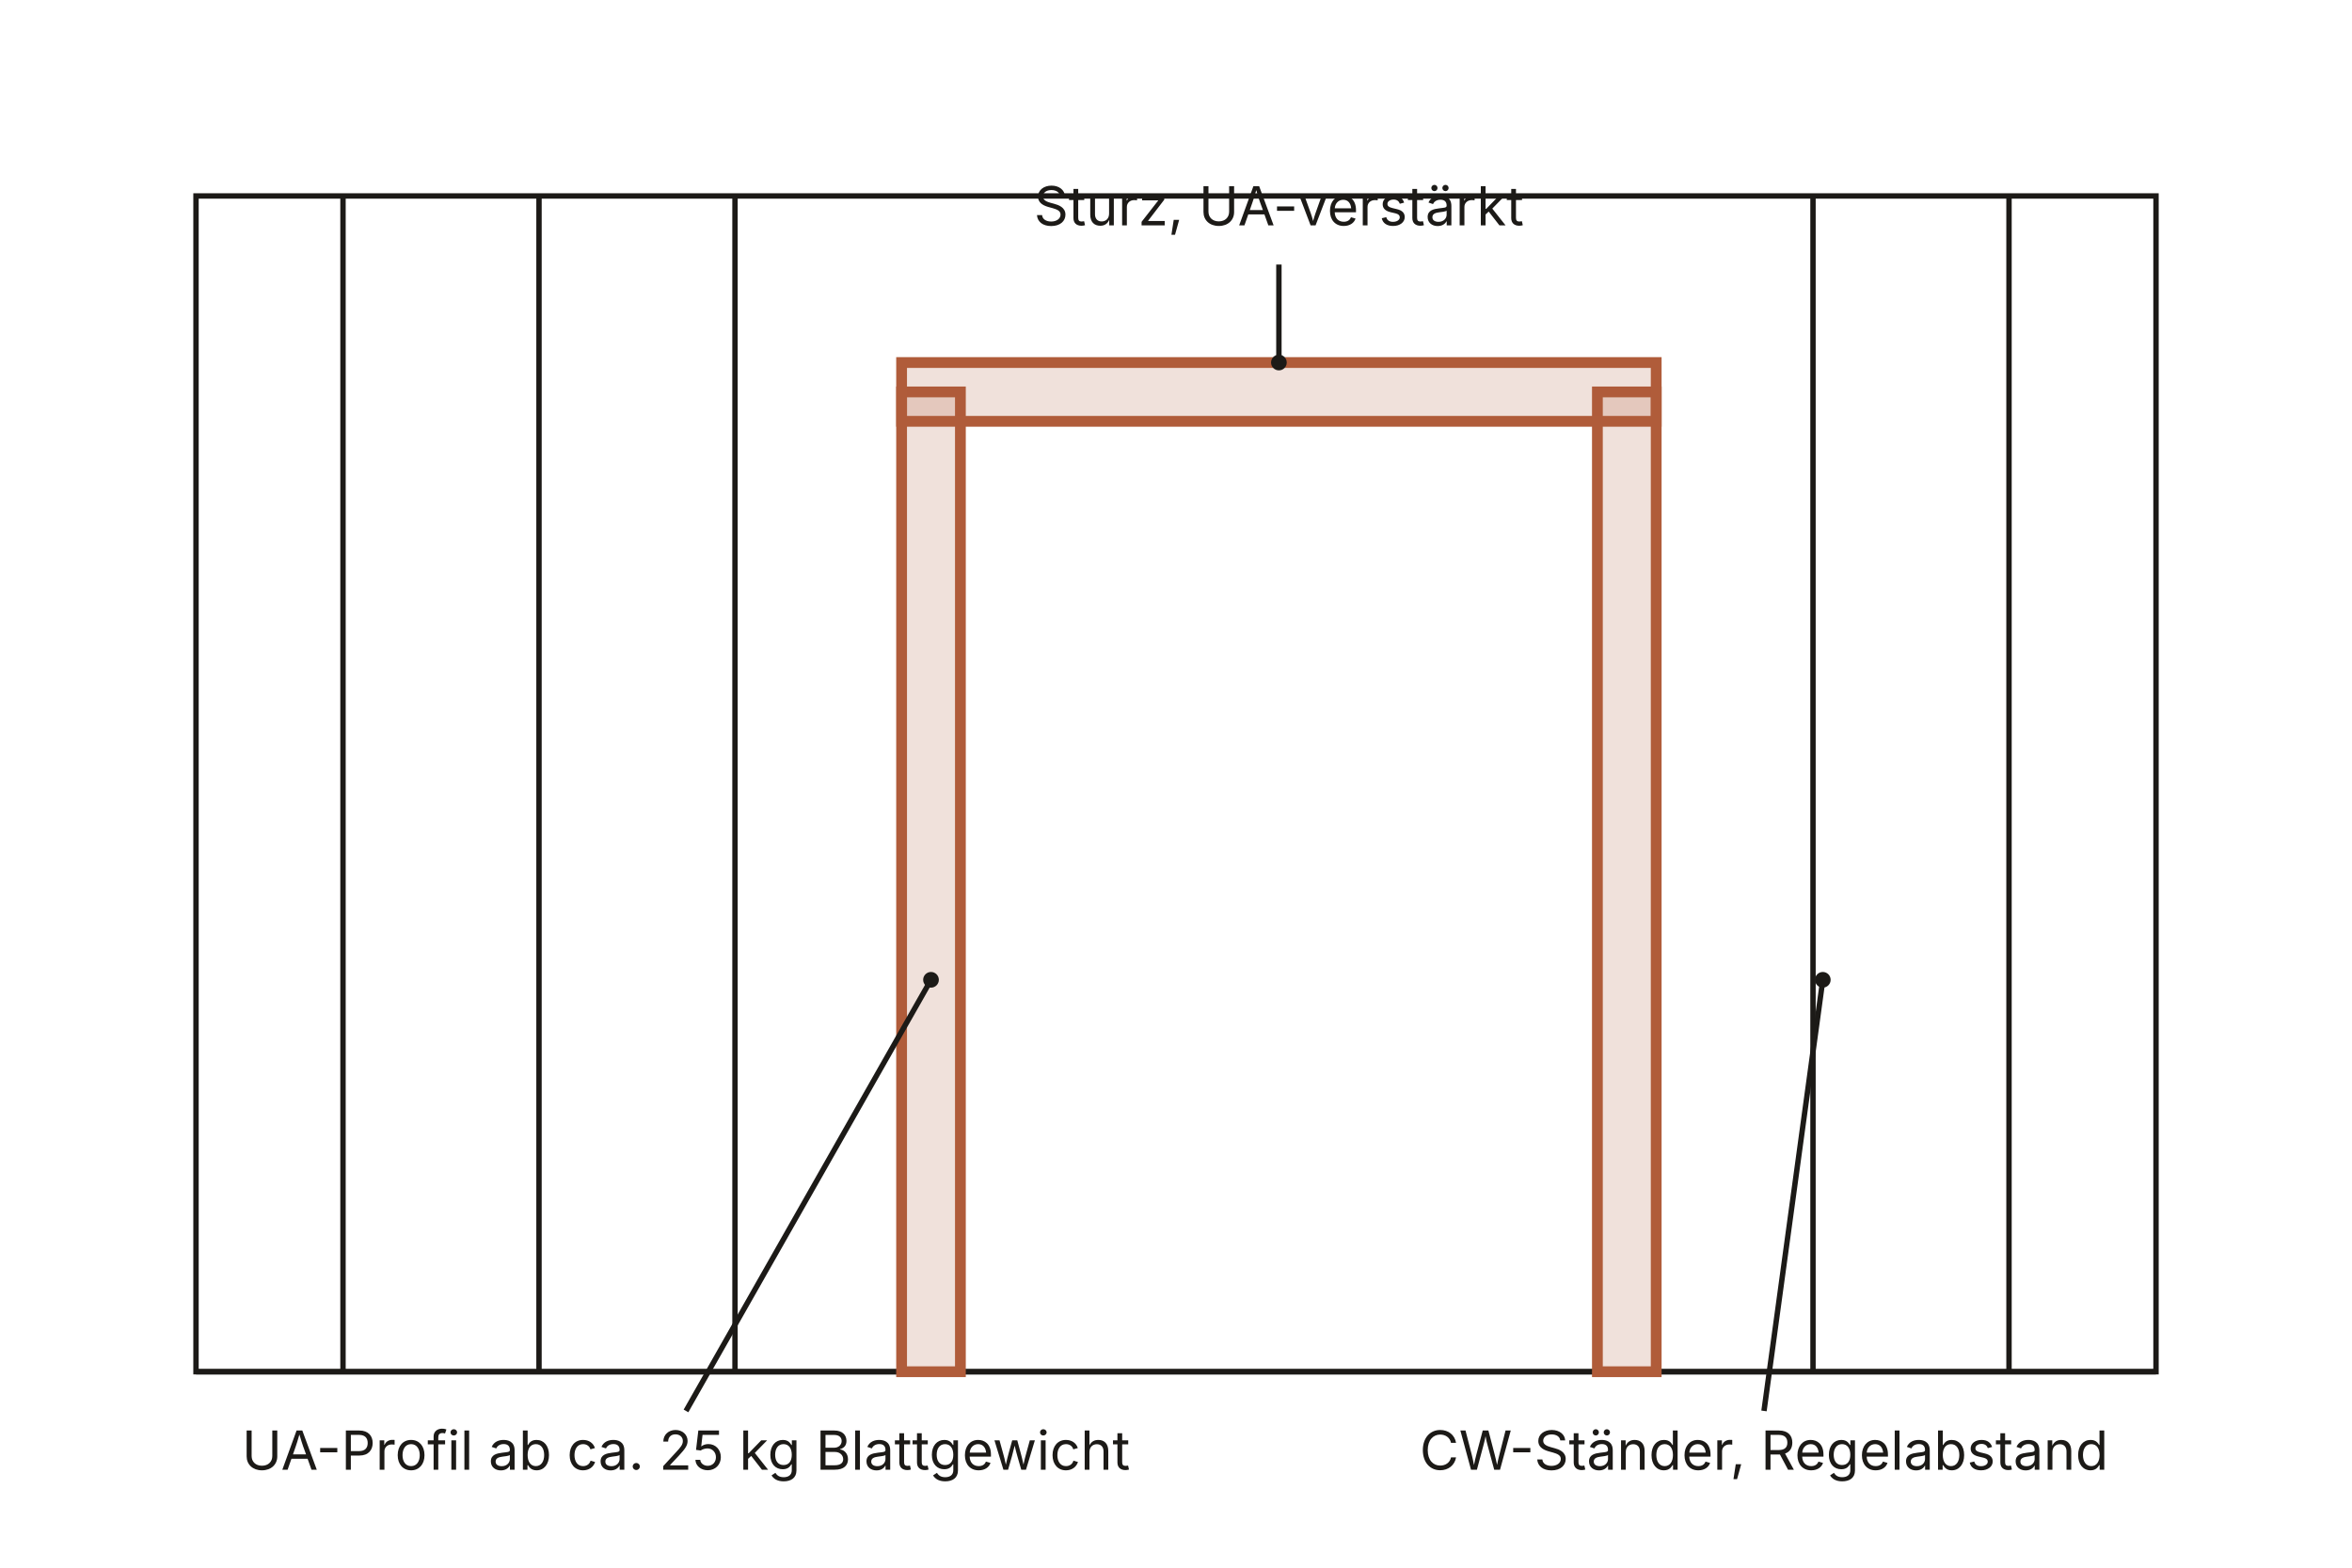
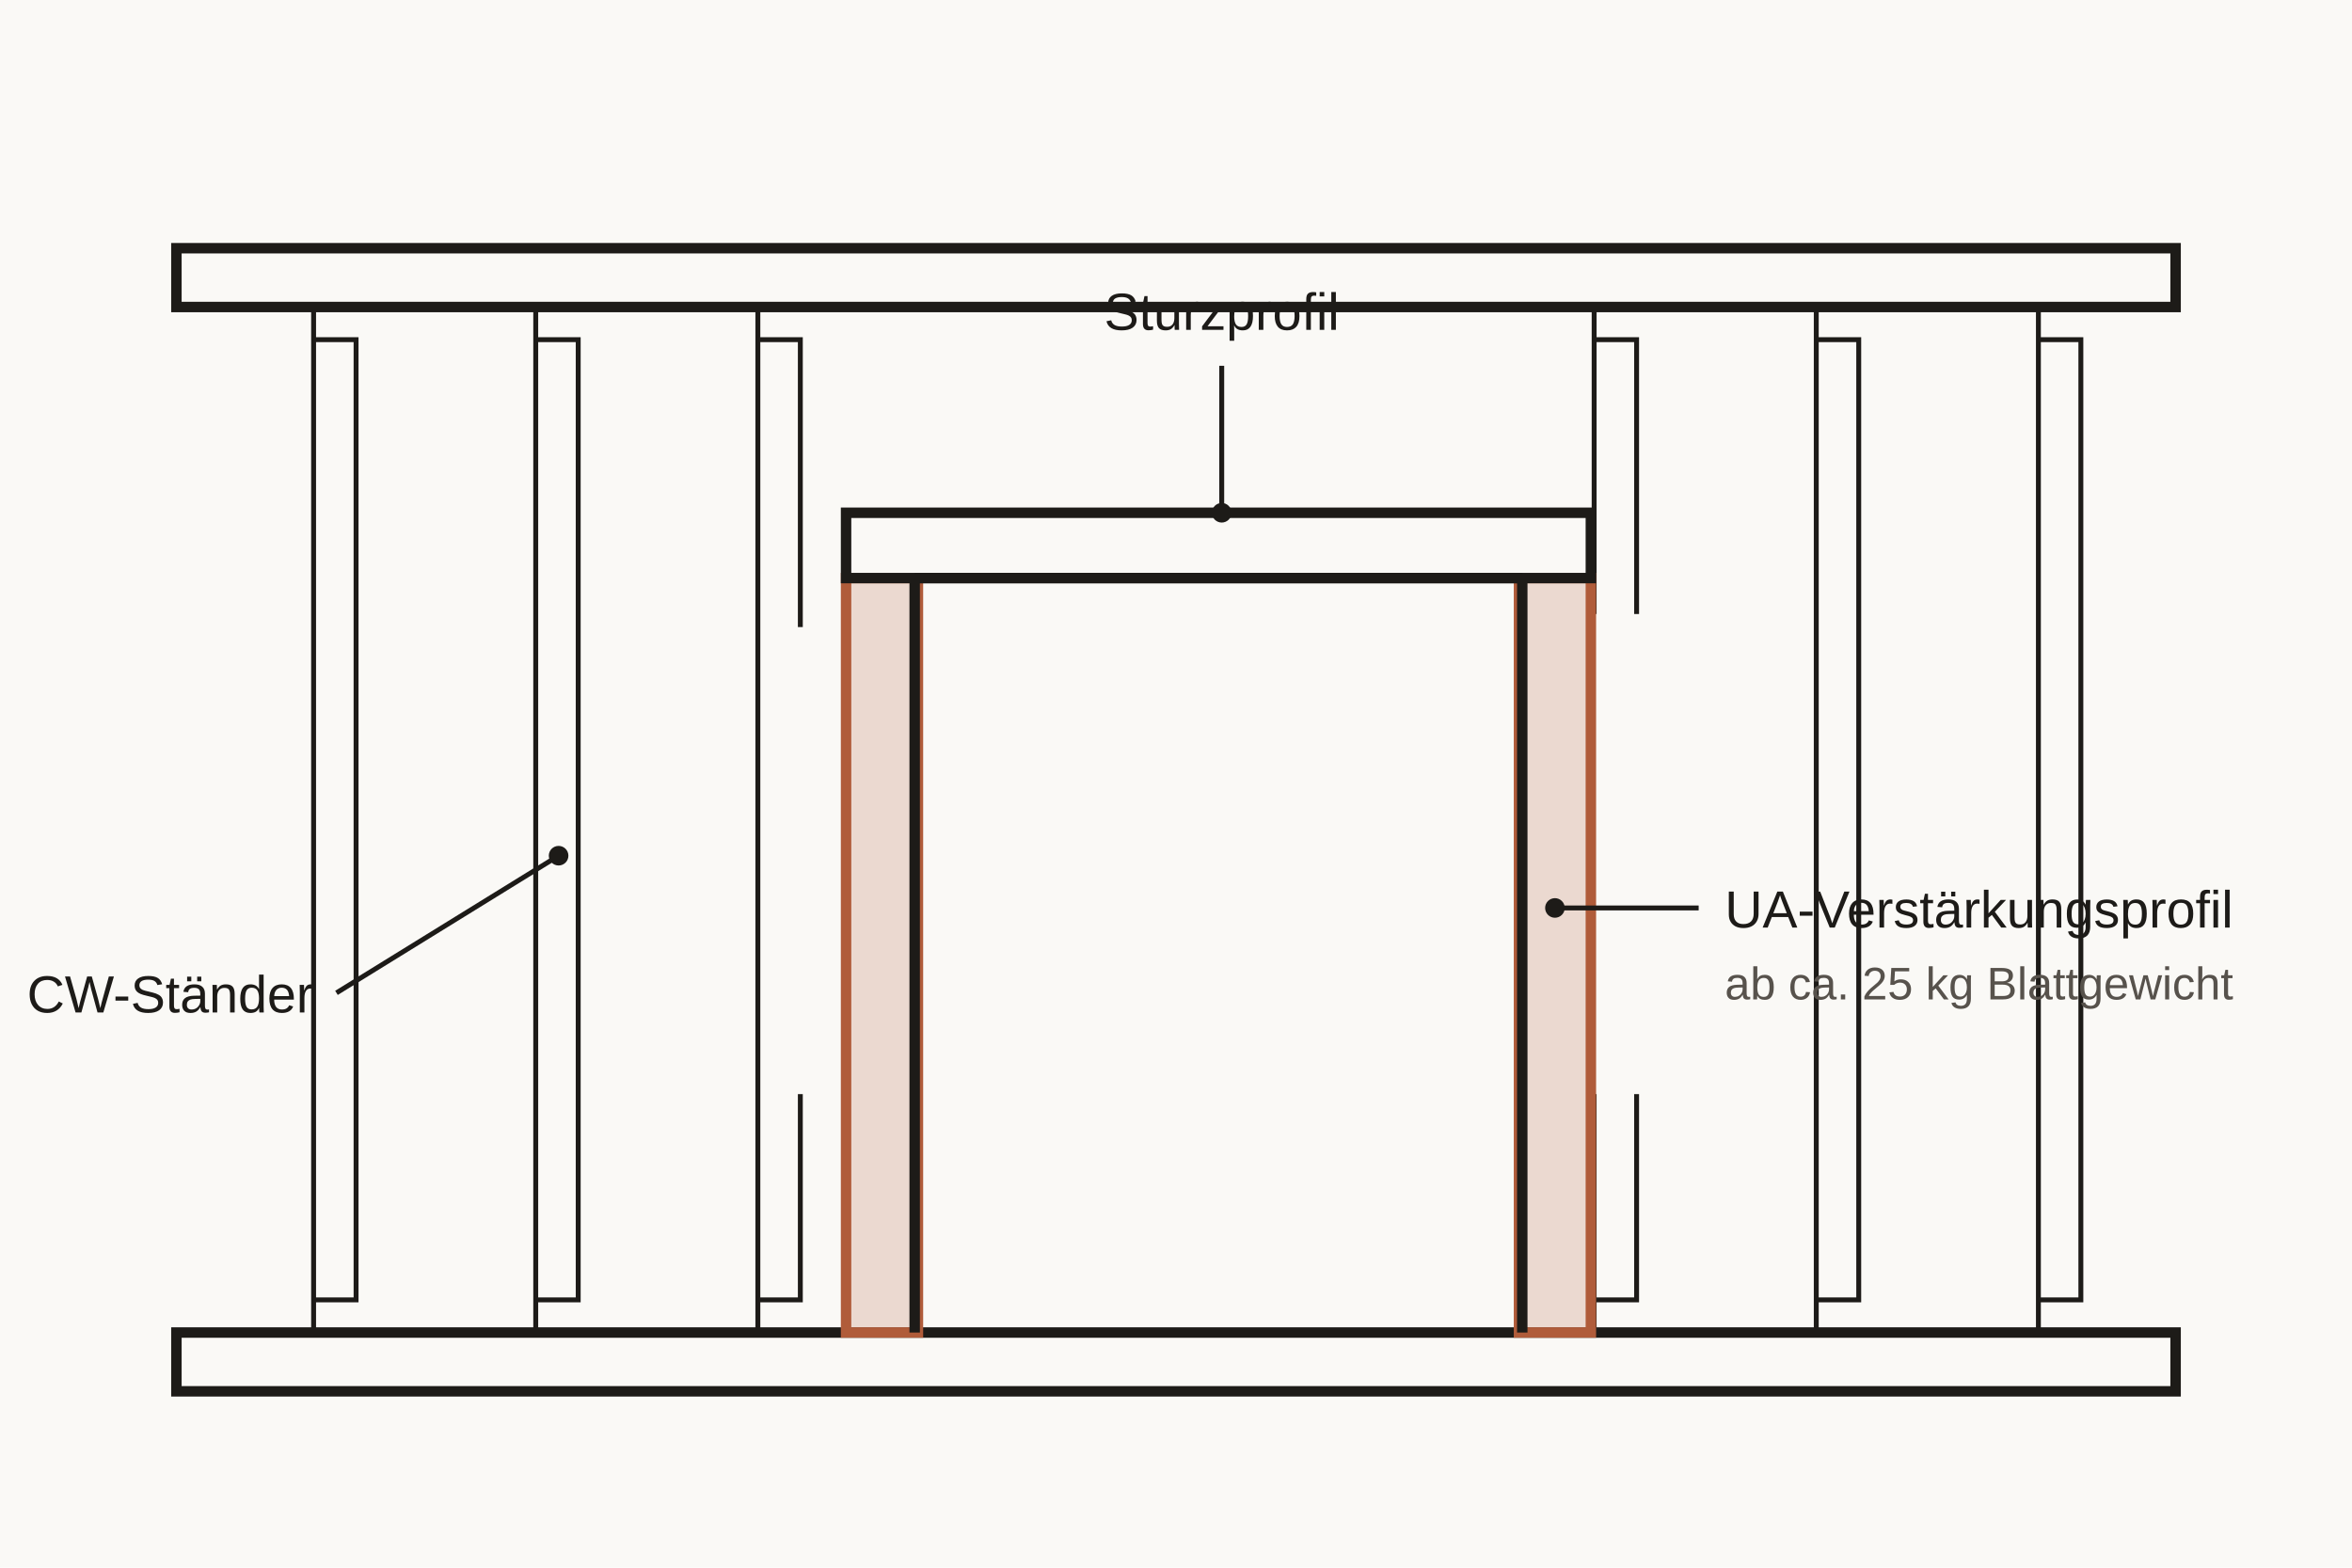
- <svg xmlns="http://www.w3.org/2000/svg" viewBox="0 0 480 320" role="img" aria-label="Ansicht: Ständerwerk mit UA-Verstärkung der Türöffnung im Trockenbau">
-   <rect x="40" y="40" width="400" height="240" fill="none" stroke="#1c1a17" stroke-width="1.1" />
-   <line x1="40" y1="280" x2="440" y2="280" stroke="#1c1a17" stroke-width="1.1" />
-   <line x1="70" y1="40" x2="70" y2="280" stroke="#1c1a17" stroke-width="1.1" />
-   <line x1="110" y1="40" x2="110" y2="280" stroke="#1c1a17" stroke-width="1.1" />
-   <line x1="150" y1="40" x2="150" y2="280" stroke="#1c1a17" stroke-width="1.1" />
-   <line x1="370" y1="40" x2="370" y2="280" stroke="#1c1a17" stroke-width="1.1" />
-   <line x1="410" y1="40" x2="410" y2="280" stroke="#1c1a17" stroke-width="1.1" />
-   <rect x="184" y="80" width="12" height="200" fill="#b05c3a" fill-opacity="0.18" stroke="#b05c3a" stroke-width="2.2" />
-   <rect x="326" y="80" width="12" height="200" fill="#b05c3a" fill-opacity="0.18" stroke="#b05c3a" stroke-width="2.2" />
-   <rect x="184" y="74" width="154" height="12" fill="#b05c3a" fill-opacity="0.18" stroke="#b05c3a" stroke-width="2.2" />
-   <line x1="190" y1="200" x2="140" y2="288" stroke="#1c1a17" stroke-width="1.1" />
-   <circle cx="190" cy="200" r="1.6" fill="#1c1a17" />
-   <text x="140" y="300" text-anchor="middle" font-family="-apple-system,sans-serif" font-size="11" fill="#1c1a17">UA-Profil ab ca. 25 kg Blattgewicht</text>
-   <line x1="261" y1="74" x2="261" y2="54" stroke="#1c1a17" stroke-width="1.1" />
-   <circle cx="261" cy="74" r="1.6" fill="#1c1a17" />
-   <text x="261" y="46" text-anchor="middle" font-family="-apple-system,sans-serif" font-size="11" fill="#1c1a17">Sturz, UA-verstärkt</text>
-   <line x1="372" y1="200" x2="360" y2="288" stroke="#1c1a17" stroke-width="1.1" />
-   <circle cx="372" cy="200" r="1.6" fill="#1c1a17" />
-   <text x="360" y="300" text-anchor="middle" font-family="-apple-system,sans-serif" font-size="11" fill="#1c1a17">CW-Ständer, Regelabstand</text>
+ <svg xmlns="http://www.w3.org/2000/svg" viewBox="0 0 720 480" role="img" aria-labelledby="title desc">
+   <defs>
+     <style>.heavy{fill:none;stroke:#1d1b18;stroke-width:3.2;stroke-linejoin:miter}.fine{fill:none;stroke:#1d1b18;stroke-width:1.5;stroke-linejoin:miter}.accent{fill:#b05c3a;fill-opacity:.2;stroke:#b05c3a;stroke-width:3.2}.label{font:16px Arial,Helvetica,sans-serif;fill:#1d1b18}.small{font:14px Arial,Helvetica,sans-serif;fill:#57524c}</style>
+   </defs>
+   <rect width="720" height="480" fill="#faf9f6" />
+   <path d="M54 76H666V94H54ZM54 408H666V426H54Z" class="heavy" />
+   <g class="fine">
+     <path d="M96 94v314m0-304h13v294H96" />
+     <path d="M164 94v314m0-304h13v294h-13" />
+     <path d="M232 94v314m0-304h13v88M245 335v63h-13" />
+     <path d="M488 94v94m0 147v73m0-304h13v84M501 335v63h-13" />
+     <path d="M556 94v314m0-304h13v294h-13" />
+     <path d="M624 94v314m0-304h13v294h-13" />
+   </g>
+   <rect x="259" y="177" width="22" height="231" class="accent" />
+   <rect x="465" y="177" width="22" height="231" class="accent" />
+   <path d="M259 157H487V177H259Z" fill="#faf9f6" stroke="#1d1b18" stroke-width="3.2" />
+   <path d="M280 177H466M280 408V177M466 177V408" class="heavy" />
+   <line x1="171" y1="262" x2="103" y2="304" class="fine" />
+   <circle cx="171" cy="262" r="3" fill="#1d1b18" />
+   <text x="96" y="310" text-anchor="end" class="label">CW-Ständer</text>
+   <line x1="476" y1="278" x2="520" y2="278" class="fine" />
+   <circle cx="476" cy="278" r="3" fill="#1d1b18" />
+   <text x="528" y="284" class="label">UA-Verstärkungsprofil</text>
+   <text x="528" y="306" class="small">ab ca. 25 kg Blattgewicht</text>
+   <line x1="374" y1="157" x2="374" y2="112" class="fine" />
+   <circle cx="374" cy="157" r="3" fill="#1d1b18" />
+   <text x="374" y="101" text-anchor="middle" class="label">Sturzprofil</text>
</svg>
